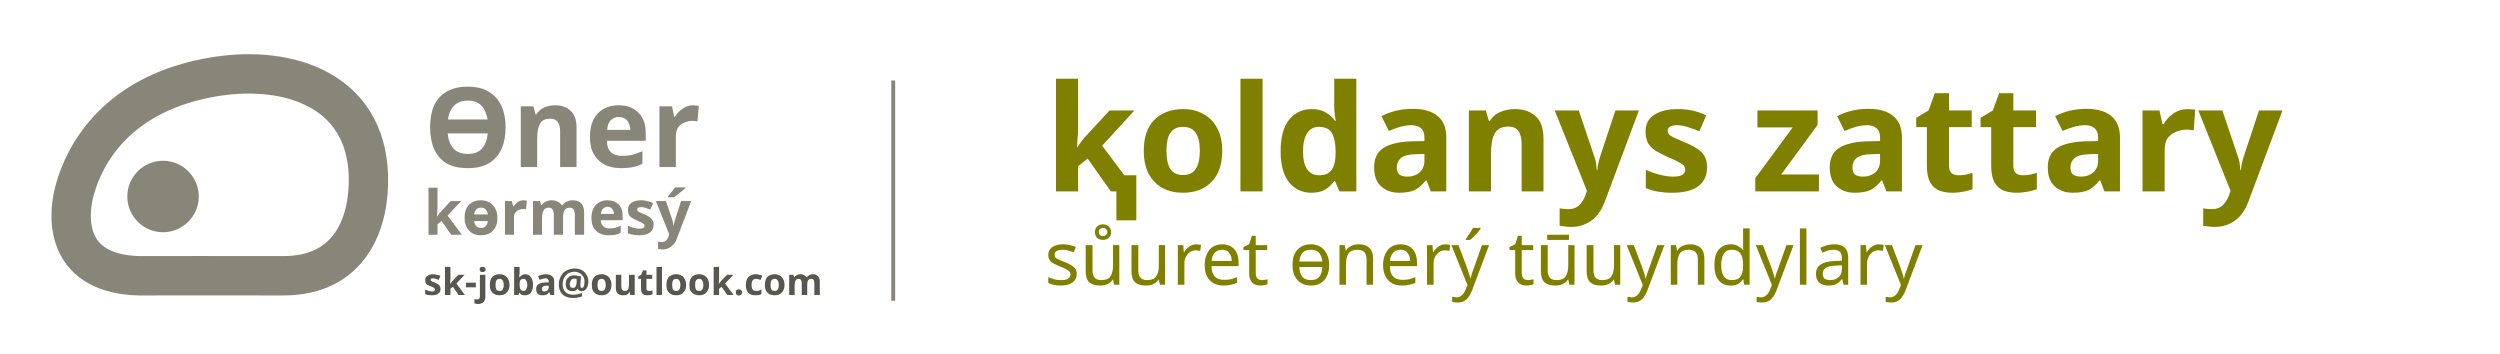
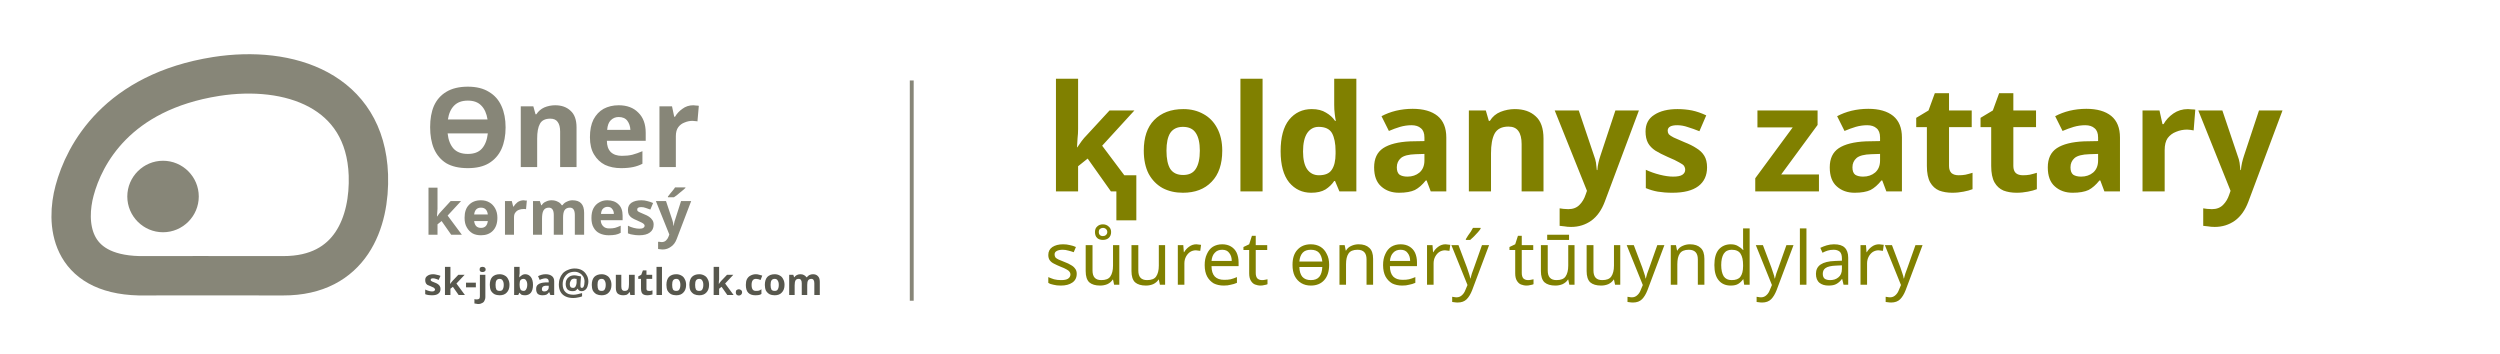
<svg xmlns="http://www.w3.org/2000/svg" width="540" height="76.358" viewBox="0 0 142.875 20.203" version="1.1" id="svg4436">
  <defs id="defs4433">
    <style type="text/css" id="style4624">
    .str0 {stroke:#6B470F;stroke-width:341.67;stroke-miterlimit:22.926}
    .fil0 {fill:none}
    .fil1 {fill:#6B470F}
   </style>
  </defs>
  <g id="layer1">
    <rect style="display:inline;fill:none;fill-opacity:1;stroke:none;stroke-width:1.487;stroke-miterlimit:4;stroke-dasharray:none;stroke-opacity:1" id="rect154481" width="121.444" height="20.203" x="0.234" y="0.234" />
    <path d="m 12.351,4.371 c -5.65,0.892 -7.533,4.441 -8.089,6.522 -0.486,1.804 -0.347,4.768 3.687,4.867 1.309,0 5.115,-0.008 8.237,0 3.876,0.008 4.956,-3.093 4.867,-5.759 -0.17,-4.842 -4.527,-6.283 -8.703,-5.63 z" style="display:inline;fill:none;stroke:#878678;stroke-width:2.25;stroke-linecap:butt;stroke-linejoin:miter;stroke-dasharray:none;stroke-opacity:1" id="path982-7" />
-     <path d="m 7.275,11.23 c 0,-1.124 0.918,-2.043 2.042,-2.043 1.124,0 2.043,0.918 2.043,2.043 0,1.124 -0.918,2.043 -2.043,2.043 -1.124,0 -2.042,-0.918 -2.042,-2.043 z" style="display:inline;fill:#878678;fill-opacity:1;fill-rule:evenodd;stroke-width:1.058" id="path984-5" />
+     <path d="m 7.275,11.23 c 0,-1.124 0.918,-2.043 2.042,-2.043 1.124,0 2.043,0.918 2.043,2.043 0,1.124 -0.918,2.043 -2.043,2.043 -1.124,0 -2.042,-0.918 -2.042,-2.043 z" style="display:inline;opacity:1;fill:#878678;fill-opacity:1;fill-rule:evenodd;stroke-width:1.058" id="path984-5" />
    <text xml:space="preserve" style="font-style:normal;font-variant:normal;font-weight:normal;font-stretch:normal;font-size:12.7px;line-height:0;font-family:sans-serif;-inkscape-font-specification:sans-serif;display:inline;fill:#878678;fill-opacity:1;stroke:none;stroke-width:1.058;stroke-miterlimit:4;stroke-dasharray:none" x="24.207" y="9.544" id="text2286">
      <tspan style="font-style:normal;font-variant:normal;font-weight:bold;font-stretch:normal;font-size:6.35px;line-height:0.7;font-family:sans-serif;-inkscape-font-specification:'sans-serif Bold';fill:#878678;fill-opacity:1;stroke-width:1.058;stroke-miterlimit:4;stroke-dasharray:none" id="tspan56229" x="24.207" y="9.544">Өner</tspan>
      <tspan style="font-style:normal;font-variant:normal;font-weight:bold;font-stretch:normal;font-size:3.528px;line-height:0.6;font-family:sans-serif;-inkscape-font-specification:'sans-serif Bold';fill:#878678;fill-opacity:1;stroke-width:1.058;stroke-miterlimit:4;stroke-dasharray:none" id="tspan28353" x="24.207" y="13.416">kөrmesý</tspan>
      <tspan x="24.207" y="16.857" style="font-style:normal;font-variant:normal;font-weight:bold;font-stretch:normal;font-size:2.117px;line-height:0.3;font-family:sans-serif;-inkscape-font-specification:'sans-serif Bold';opacity:0.216;fill:#57574d;fill-opacity:1;stroke-width:1.058;stroke-miterlimit:4;stroke-dasharray:none" id="tspan2257">sk-joba@outlook.com</tspan>
    </text>
    <text xml:space="preserve" style="font-style:normal;font-variant:normal;font-weight:normal;font-stretch:normal;font-size:12.7px;line-height:0.4;font-family:sans-serif;-inkscape-font-specification:sans-serif;display:inline;fill:#878678;fill-opacity:1;stroke:none;stroke-width:1.058;stroke-miterlimit:4;stroke-dasharray:none" x="59.693" y="10.939" id="text2286-8">
      <tspan id="tspan21764-5" x="59.693" y="10.939" style="font-style:normal;font-variant:normal;font-weight:bold;font-stretch:normal;font-size:8.467px;font-family:sans-serif;-inkscape-font-specification:'sans-serif Bold';fill:#808000;fill-opacity:1;stroke-width:1.058;stroke-miterlimit:4;stroke-dasharray:none">ⱪoldanys zattary</tspan>
      <tspan x="59.693" y="16.272" style="font-style:normal;font-variant:normal;font-weight:normal;font-stretch:normal;font-size:4.233px;font-family:sans-serif;-inkscape-font-specification:sans-serif;fill:#808000;fill-opacity:1;stroke-width:1.058;stroke-miterlimit:4;stroke-dasharray:none" id="tspan73232-0">sůuret өnerý tūuyndylary</tspan>
    </text>
-     <path style="fill:none;stroke:#878678;stroke-width:0.222px;stroke-linecap:butt;stroke-linejoin:miter;stroke-opacity:1" d="m 51.047,4.597 c 0,12.459 0,12.589 0,12.589" id="path111900" />
+     <path style="fill:none;stroke:#878678;stroke-width:0.222px;stroke-linecap:butt;stroke-linejoin:miter;stroke-opacity:1" d="m 52.106,4.597 c 0,12.459 0,12.589 0,12.589" id="path111900" />
  </g>
</svg>
